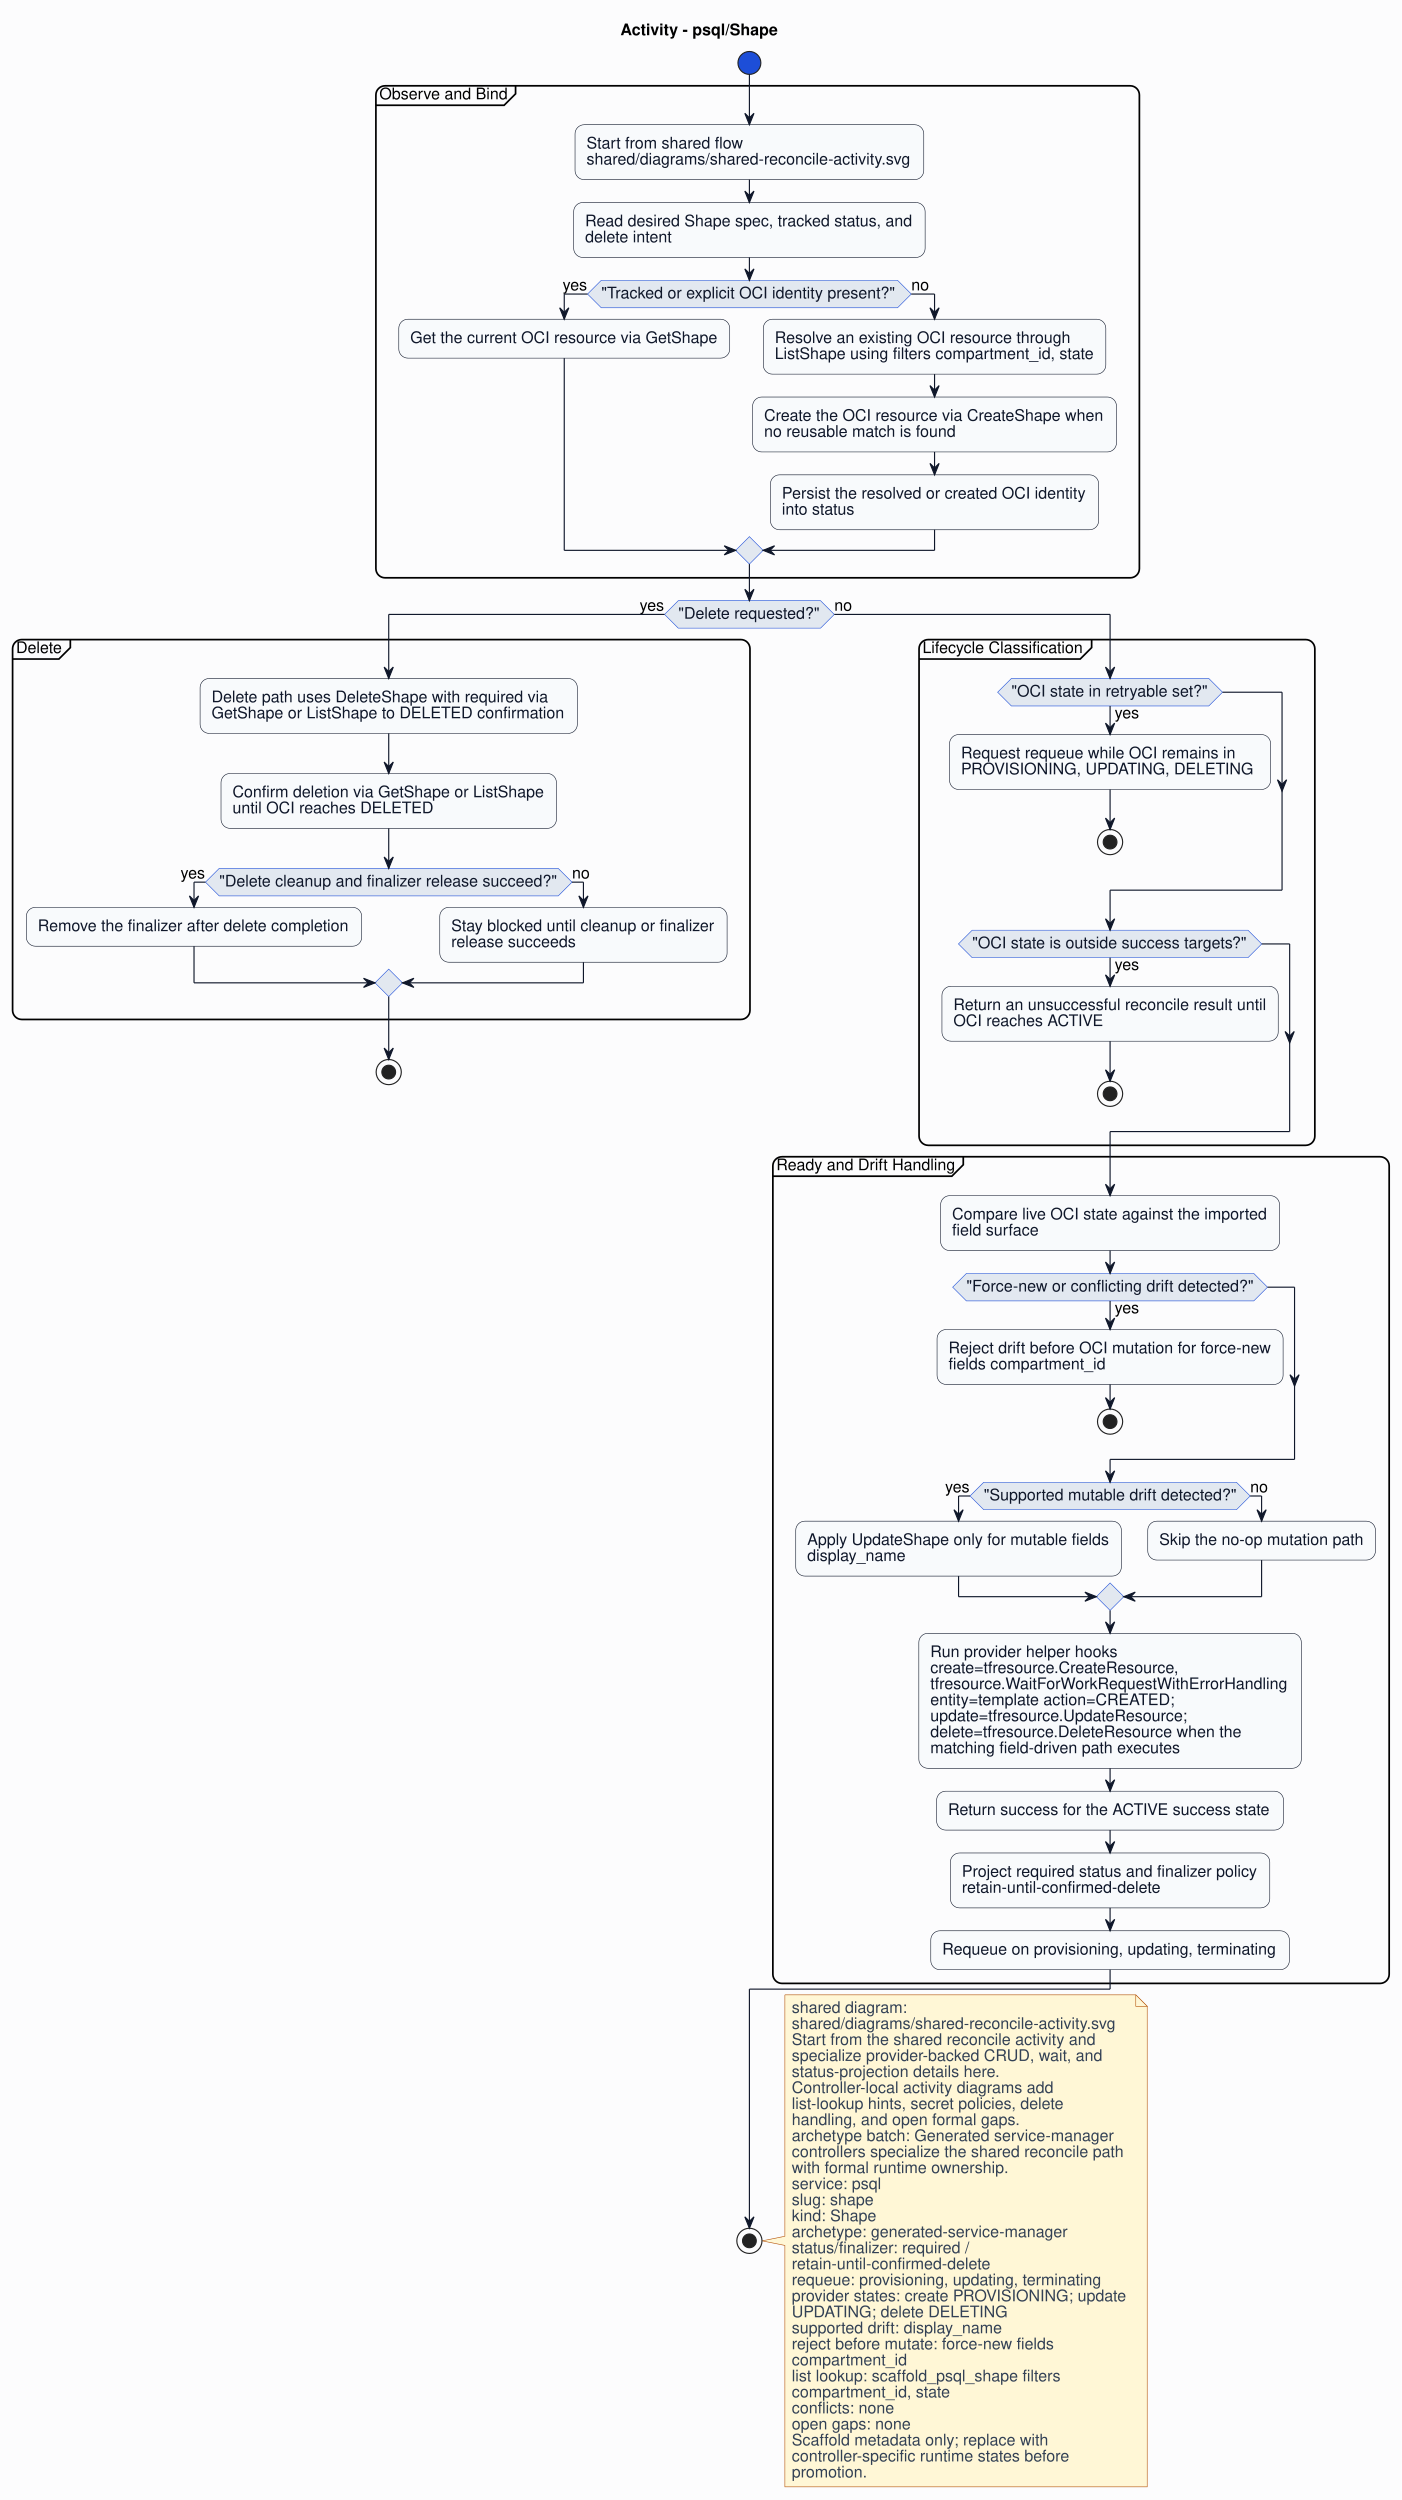
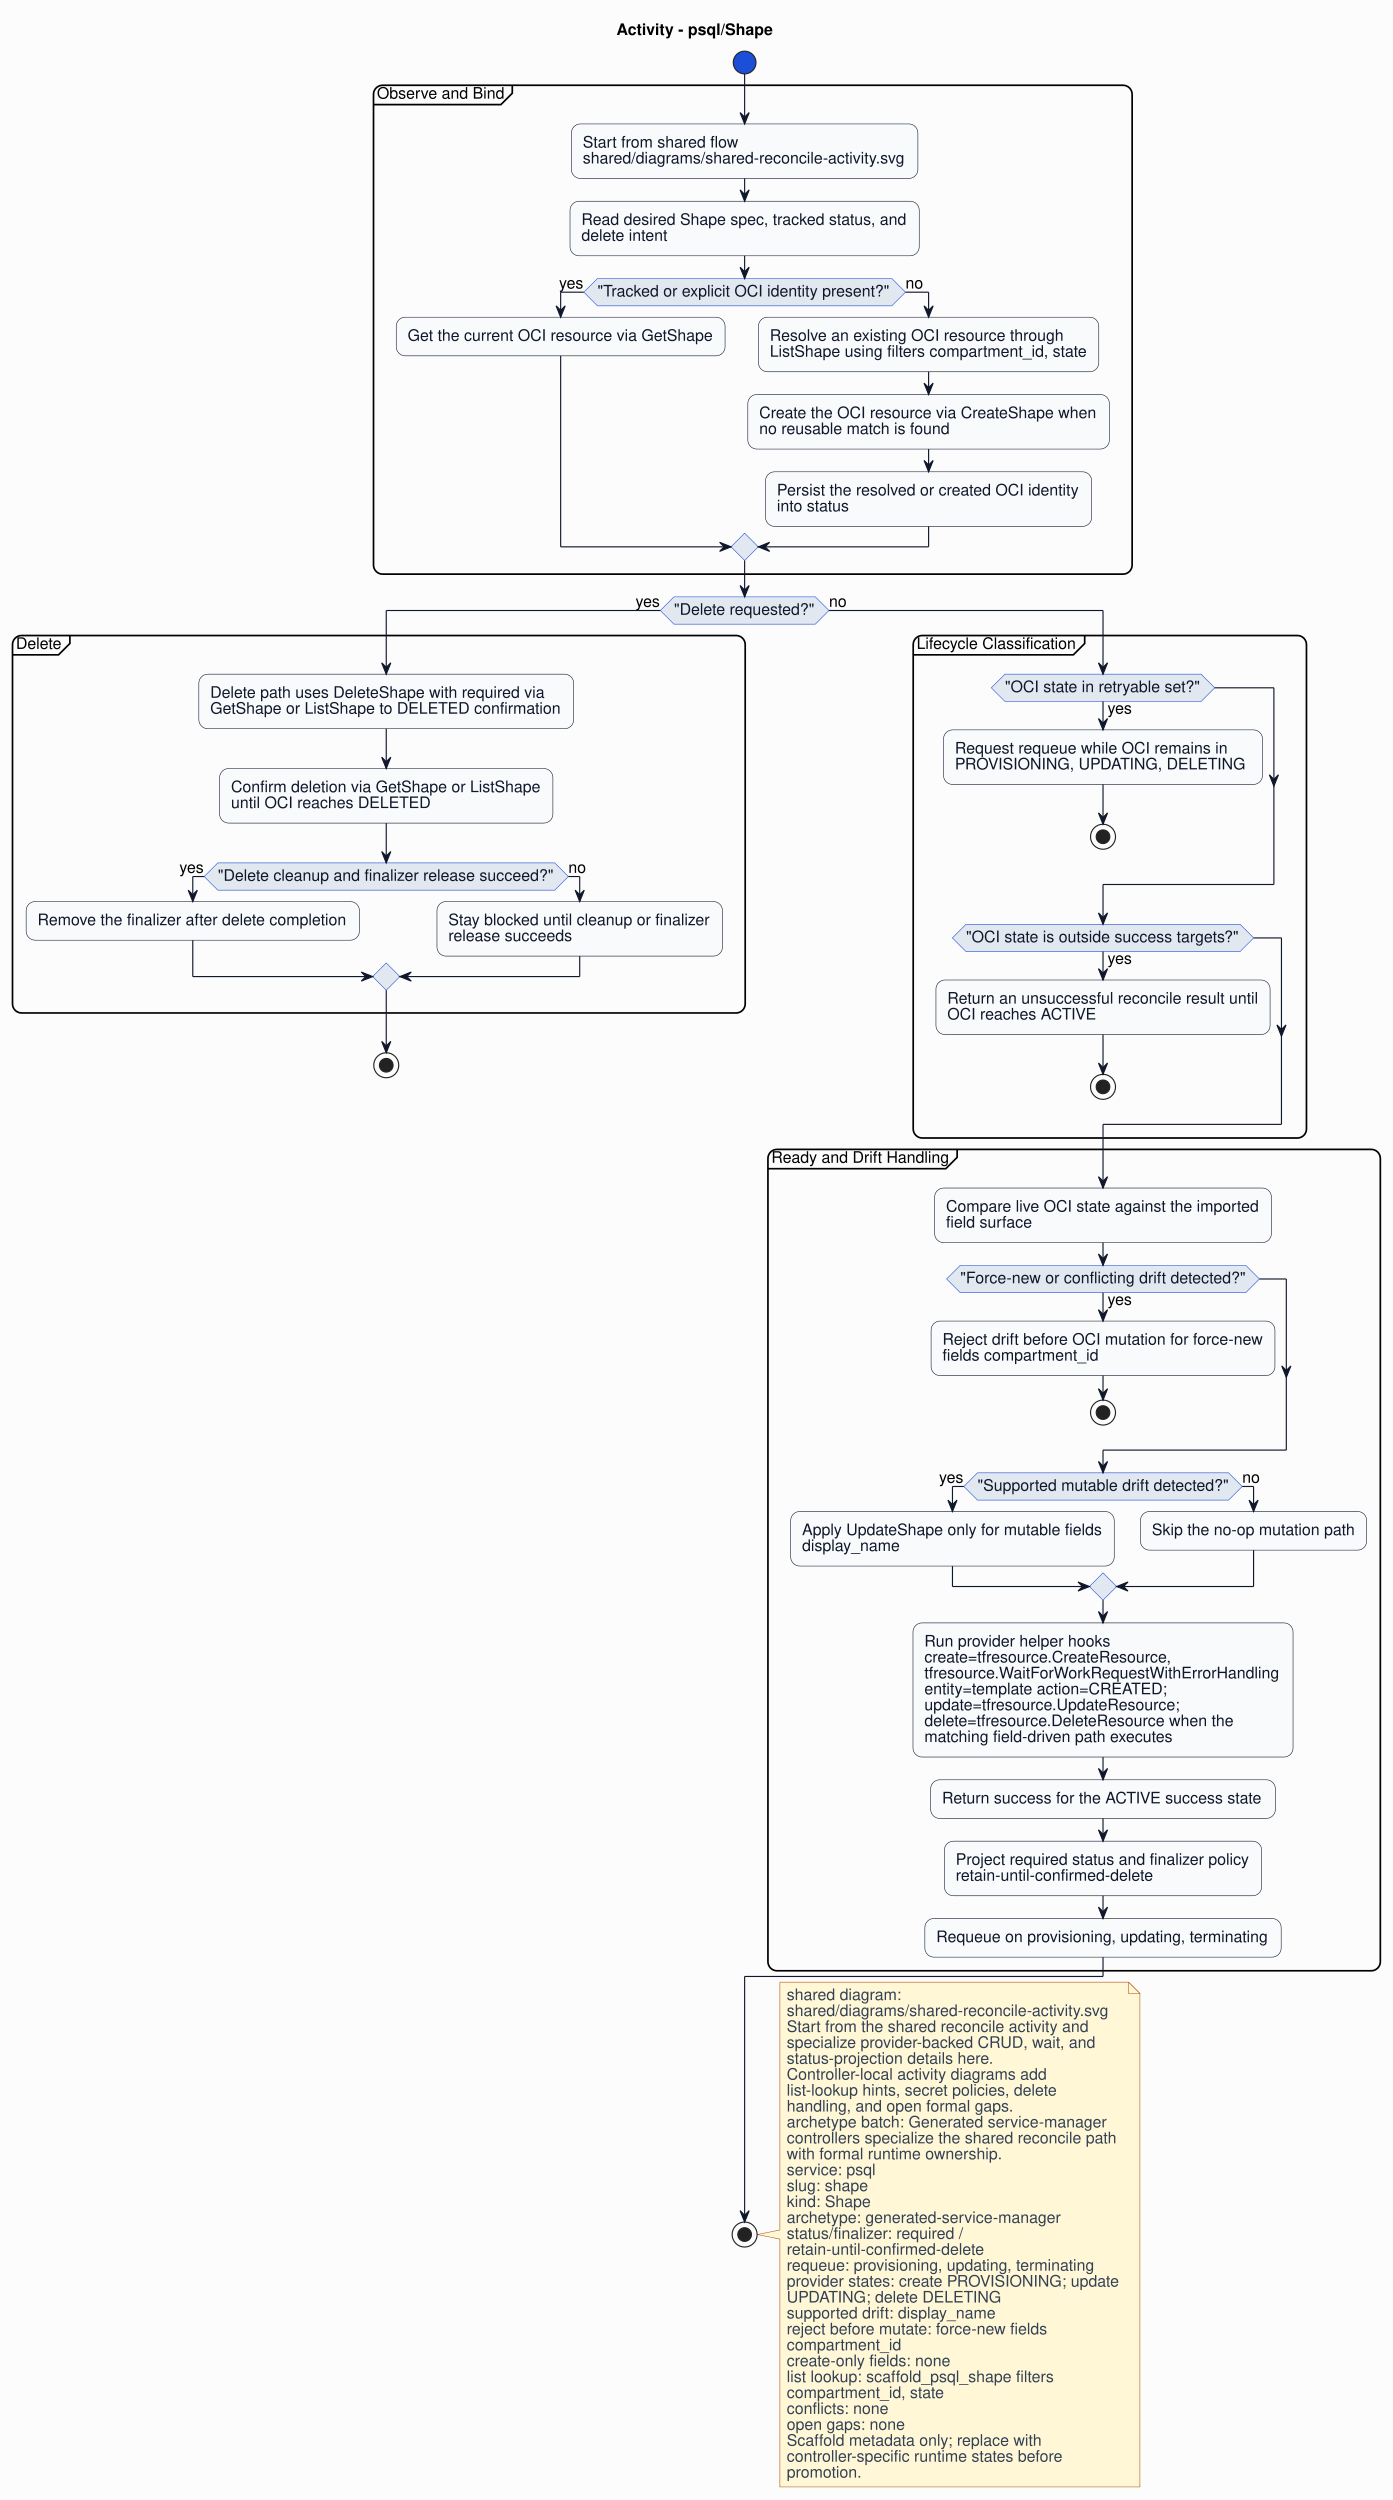
- <svg xmlns="http://www.w3.org/2000/svg" contentStyleType="text/css" data-diagram-type="ACTIVITY" height="2185px" preserveAspectRatio="none" style="width:1225px;height:2185px;background:#FCFCFD;" version="1.1" viewBox="0 0 1225 2185" width="1225px" zoomAndPan="magnify">
+ <svg xmlns="http://www.w3.org/2000/svg" contentStyleType="text/css" data-diagram-type="ACTIVITY" height="2199px" preserveAspectRatio="none" style="width:1225px;height:2199px;background:#FCFCFD;" version="1.1" viewBox="0 0 1225 2199" width="1225px" zoomAndPan="magnify">
  <defs />
  <g>
-     <rect fill="#FCFCFD" height="2185" style="stroke:none;stroke-width:1;" width="1225" x="0" y="0" />
+     <rect fill="#FCFCFD" height="2199" style="stroke:none;stroke-width:1;" width="1225" x="0" y="0" />
    <g class="title" data-source-line="10">
      <text fill="#000000" font-family="Helvetica" font-size="14" font-weight="bold" lengthAdjust="spacing" textLength="137.696" x="542.223" y="30.78">Activity - psql/Shape</text>
    </g>
    <ellipse cx="654.978" cy="55" fill="#1D4ED8" rx="10" ry="10" style="stroke:#222222;stroke-width:1;" />
    <rect fill="none" height="430" rx="8" ry="8" style="stroke:#000000;stroke-width:1.5;" width="667.287" x="328.536" y="75" />
    <path d="M450.604,75 L450.604,82 L440.604,92 L328.536,92" fill="none" style="stroke:#000000;stroke-width:1.5;" />
    <text fill="#000000" font-family="Helvetica" font-size="14" lengthAdjust="spacing" textLength="112.068" x="331.536" y="86.78">Observe and Bind</text>
    <rect fill="#F8FAFC" height="48" rx="8" ry="8" style="stroke:#0F172A;stroke-width:0.5;" width="304.785" x="502.585" y="109" />
    <text fill="#0F172A" font-family="Helvetica" font-size="14" lengthAdjust="spacing" textLength="136.938" x="512.585" y="129.78">Start from shared flow</text>
    <text fill="#0F172A" font-family="Helvetica" font-size="14" lengthAdjust="spacing" textLength="284.785" x="512.585" y="143.78">shared/diagrams/shared-reconcile-activity.svg</text>
    <rect fill="#F8FAFC" height="48" rx="8" ry="8" style="stroke:#0F172A;stroke-width:0.5;" width="307.178" x="501.389" y="177" />
    <text fill="#0F172A" font-family="Helvetica" font-size="14" lengthAdjust="spacing" textLength="287.178" x="511.389" y="197.78">Read desired Shape spec, tracked status, and</text>
    <text fill="#0F172A" font-family="Helvetica" font-size="14" lengthAdjust="spacing" textLength="76.282" x="511.389" y="211.78">delete intent</text>
    <polygon fill="#E2E8F0" points="525.512,245,784.444,245,796.444,257,784.444,269,525.512,269,513.512,257,525.512,245" style="stroke:#1D4ED8;stroke-width:0.5;" />
    <text fill="#0F172A" font-family="Helvetica" font-size="14" lengthAdjust="spacing" textLength="258.932" x="525.512" y="260.78">"Tracked or explicit OCI identity present?"</text>
    <text fill="#000000" font-family="Helvetica" font-size="14" lengthAdjust="spacing" textLength="21.786" x="491.726" y="253.78">yes</text>
    <text fill="#000000" font-family="Helvetica" font-size="14" lengthAdjust="spacing" textLength="15.572" x="796.444" y="253.78">no</text>
    <rect fill="#F8FAFC" height="34" rx="8" ry="8" style="stroke:#0F172A;stroke-width:0.5;" width="289.24" x="348.536" y="279" />
    <text fill="#0F172A" font-family="Helvetica" font-size="14" lengthAdjust="spacing" textLength="269.24" x="358.536" y="299.78">Get the current OCI resource via GetShape</text>
    <rect fill="#F8FAFC" height="48" rx="8" ry="8" style="stroke:#0F172A;stroke-width:0.5;" width="299.364" x="667.118" y="279" />
    <text fill="#0F172A" font-family="Helvetica" font-size="14" lengthAdjust="spacing" textLength="259.909" x="677.118" y="299.78">Resolve an existing OCI resource through</text>
    <text fill="#0F172A" font-family="Helvetica" font-size="14" lengthAdjust="spacing" textLength="279.364" x="677.118" y="313.78">ListShape using filters compartment_id, state</text>
    <rect fill="#F8FAFC" height="48" rx="8" ry="8" style="stroke:#0F172A;stroke-width:0.5;" width="318.047" x="657.776" y="347" />
    <text fill="#0F172A" font-family="Helvetica" font-size="14" lengthAdjust="spacing" textLength="298.047" x="667.776" y="367.78">Create the OCI resource via CreateShape when</text>
    <text fill="#0F172A" font-family="Helvetica" font-size="14" lengthAdjust="spacing" textLength="168.102" x="667.776" y="381.78">no reusable match is found</text>
    <rect fill="#F8FAFC" height="48" rx="8" ry="8" style="stroke:#0F172A;stroke-width:0.5;" width="286.896" x="673.352" y="415" />
    <text fill="#0F172A" font-family="Helvetica" font-size="14" lengthAdjust="spacing" textLength="266.896" x="683.352" y="435.78">Persist the resolved or created OCI identity</text>
    <text fill="#0F172A" font-family="Helvetica" font-size="14" lengthAdjust="spacing" textLength="63.813" x="683.352" y="449.78">into status</text>
    <polygon fill="#E2E8F0" points="654.978,469,666.978,481,654.978,493,642.978,481,654.978,469" style="stroke:#1D4ED8;stroke-width:0.5;" />
    <polygon fill="#E2E8F0" points="592.802,525,717.154,525,729.154,537,717.154,549,592.802,549,580.802,537,592.802,525" style="stroke:#1D4ED8;stroke-width:0.5;" />
    <text fill="#0F172A" font-family="Helvetica" font-size="14" lengthAdjust="spacing" textLength="124.353" x="592.802" y="540.78">"Delete requested?"</text>
    <text fill="#000000" font-family="Helvetica" font-size="14" lengthAdjust="spacing" textLength="21.786" x="559.016" y="533.78">yes</text>
    <text fill="#000000" font-family="Helvetica" font-size="14" lengthAdjust="spacing" textLength="15.572" x="729.154" y="533.78">no</text>
    <rect fill="none" height="332" rx="8" ry="8" style="stroke:#000000;stroke-width:1.5;" width="644.481" x="11" y="559" />
    <path d="M61.469,559 L61.469,566 L51.469,576 L11,576" fill="none" style="stroke:#000000;stroke-width:1.5;" />
    <text fill="#000000" font-family="Helvetica" font-size="14" lengthAdjust="spacing" textLength="40.469" x="14" y="570.78">Delete</text>
    <rect fill="#F8FAFC" height="48" rx="8" ry="8" style="stroke:#0F172A;stroke-width:0.5;" width="329.716" x="174.886" y="593" />
    <text fill="#0F172A" font-family="Helvetica" font-size="14" lengthAdjust="spacing" textLength="295.736" x="184.886" y="613.78">Delete path uses DeleteShape with required via</text>
    <text fill="#0F172A" font-family="Helvetica" font-size="14" lengthAdjust="spacing" textLength="309.716" x="184.886" y="627.78">GetShape or ListShape to DELETED confirmation</text>
    <rect fill="#F8FAFC" height="48" rx="8" ry="8" style="stroke:#0F172A;stroke-width:0.5;" width="293.157" x="193.166" y="676" />
    <text fill="#0F172A" font-family="Helvetica" font-size="14" lengthAdjust="spacing" textLength="273.157" x="203.166" y="696.78">Confirm deletion via GetShape or ListShape</text>
    <text fill="#0F172A" font-family="Helvetica" font-size="14" lengthAdjust="spacing" textLength="176.62" x="203.166" y="710.78">until OCI reaches DELETED</text>
    <polygon fill="#E2E8F0" points="191.572,759,487.916,759,499.916,771,487.916,783,191.572,783,179.572,771,191.572,759" style="stroke:#1D4ED8;stroke-width:0.5;" />
    <text fill="#0F172A" font-family="Helvetica" font-size="14" lengthAdjust="spacing" textLength="296.345" x="191.572" y="774.78">"Delete cleanup and finalizer release succeed?"</text>
    <text fill="#000000" font-family="Helvetica" font-size="14" lengthAdjust="spacing" textLength="21.786" x="157.786" y="767.78">yes</text>
    <text fill="#000000" font-family="Helvetica" font-size="14" lengthAdjust="spacing" textLength="15.572" x="499.916" y="767.78">no</text>
    <rect fill="#F8FAFC" height="34" rx="8" ry="8" style="stroke:#0F172A;stroke-width:0.5;" width="293.144" x="23" y="793" />
    <text fill="#0F172A" font-family="Helvetica" font-size="14" lengthAdjust="spacing" textLength="273.144" x="33" y="813.78">Remove the finalizer after delete completion</text>
    <rect fill="#F8FAFC" height="48" rx="8" ry="8" style="stroke:#0F172A;stroke-width:0.5;" width="251.13" x="384.352" y="793" />
    <text fill="#0F172A" font-family="Helvetica" font-size="14" lengthAdjust="spacing" textLength="231.13" x="394.352" y="813.78">Stay blocked until cleanup or finalizer</text>
    <text fill="#0F172A" font-family="Helvetica" font-size="14" lengthAdjust="spacing" textLength="108.951" x="394.352" y="827.78">release succeeds</text>
    <polygon fill="#E2E8F0" points="339.744,847,351.744,859,339.744,871,327.744,859,339.744,847" style="stroke:#1D4ED8;stroke-width:0.5;" />
    <ellipse cx="339.744" cy="937" fill="none" rx="11" ry="11" style="stroke:#222222;stroke-width:1;" />
    <ellipse cx="339.744" cy="937" fill="#222222" rx="6" ry="6" style="stroke:#222222;stroke-width:1;" />
    <rect fill="none" height="442" rx="8" ry="8" style="stroke:#000000;stroke-width:1.5;" width="345.916" x="803.254" y="559" />
    <path d="M954.088,559 L954.088,566 L944.088,576 L803.254,576" fill="none" style="stroke:#000000;stroke-width:1.5;" />
    <text fill="#000000" font-family="Helvetica" font-size="14" lengthAdjust="spacing" textLength="140.834" x="806.254" y="570.78">Lifecycle Classification</text>
    <rect fill="#F8FAFC" height="48" rx="8" ry="8" style="stroke:#0F172A;stroke-width:0.5;" width="280.593" x="829.915" y="642" />
    <text fill="#0F172A" font-family="Helvetica" font-size="14" lengthAdjust="spacing" textLength="240.454" x="839.915" y="662.78">Request requeue while OCI remains in</text>
    <text fill="#0F172A" font-family="Helvetica" font-size="14" lengthAdjust="spacing" textLength="260.593" x="839.915" y="676.78">PROVISIONING, UPDATING, DELETING</text>
    <ellipse cx="970.212" cy="736" fill="none" rx="11" ry="11" style="stroke:#222222;stroke-width:1;" />
    <ellipse cx="970.212" cy="736" fill="#222222" rx="6" ry="6" style="stroke:#222222;stroke-width:1;" />
    <polygon fill="#E2E8F0" points="883.929,593,1056.495,593,1068.495,605,1056.495,617,883.929,617,871.929,605,883.929,593" style="stroke:#1D4ED8;stroke-width:0.5;" />
    <text fill="#000000" font-family="Helvetica" font-size="14" lengthAdjust="spacing" textLength="21.786" x="974.212" y="627.78">yes</text>
    <text fill="#0F172A" font-family="Helvetica" font-size="14" lengthAdjust="spacing" textLength="172.566" x="883.929" y="608.78">"OCI state in retryable set?"</text>
    <rect fill="#F8FAFC" height="48" rx="8" ry="8" style="stroke:#0F172A;stroke-width:0.5;" width="293.916" x="823.254" y="862" />
    <text fill="#0F172A" font-family="Helvetica" font-size="14" lengthAdjust="spacing" textLength="273.916" x="833.254" y="882.78">Return an unsuccessful reconcile result until</text>
    <text fill="#0F172A" font-family="Helvetica" font-size="14" lengthAdjust="spacing" textLength="133.041" x="833.254" y="896.78">OCI reaches ACTIVE</text>
    <ellipse cx="970.212" cy="956" fill="none" rx="11" ry="11" style="stroke:#222222;stroke-width:1;" />
    <ellipse cx="970.212" cy="956" fill="#222222" rx="6" ry="6" style="stroke:#222222;stroke-width:1;" />
    <polygon fill="#E2E8F0" points="849.691,813,1090.733,813,1102.733,825,1090.733,837,849.691,837,837.691,825,849.691,813" style="stroke:#1D4ED8;stroke-width:0.5;" />
    <text fill="#000000" font-family="Helvetica" font-size="14" lengthAdjust="spacing" textLength="21.786" x="974.212" y="847.78">yes</text>
    <text fill="#0F172A" font-family="Helvetica" font-size="14" lengthAdjust="spacing" textLength="241.042" x="849.691" y="828.78">"OCI state is outside success targets?"</text>
    <rect fill="none" height="722.5" rx="8" ry="8" style="stroke:#000000;stroke-width:1.5;" width="538.661" x="675.481" y="1011" />
    <path d="M841.901,1011 L841.901,1018 L831.901,1028 L675.481,1028" fill="none" style="stroke:#000000;stroke-width:1.5;" />
    <text fill="#000000" font-family="Helvetica" font-size="14" lengthAdjust="spacing" textLength="156.42" x="678.481" y="1022.78">Ready and Drift Handling</text>
    <rect fill="#F8FAFC" height="48" rx="8" ry="8" style="stroke:#0F172A;stroke-width:0.5;" width="296.24" x="822.092" y="1045" />
    <text fill="#0F172A" font-family="Helvetica" font-size="14" lengthAdjust="spacing" textLength="276.24" x="832.092" y="1065.78">Compare live OCI state against the imported</text>
    <text fill="#0F172A" font-family="Helvetica" font-size="14" lengthAdjust="spacing" textLength="75.482" x="832.092" y="1079.78">field surface</text>
    <rect fill="#F8FAFC" height="48" rx="8" ry="8" style="stroke:#0F172A;stroke-width:0.5;" width="302.447" x="818.988" y="1162" />
    <text fill="#0F172A" font-family="Helvetica" font-size="14" lengthAdjust="spacing" textLength="282.447" x="828.988" y="1182.78">Reject drift before OCI mutation for force-new</text>
    <text fill="#0F172A" font-family="Helvetica" font-size="14" lengthAdjust="spacing" textLength="136.951" x="828.988" y="1196.78">fields compartment_id</text>
    <ellipse cx="970.212" cy="1242.5" fill="none" rx="11" ry="11" style="stroke:#222222;stroke-width:1;" />
    <ellipse cx="970.212" cy="1242.5" fill="#222222" rx="6" ry="6" style="stroke:#222222;stroke-width:1;" />
    <polygon fill="#E2E8F0" points="844.629,1113,1095.795,1113,1107.795,1125,1095.795,1137,844.629,1137,832.629,1125,844.629,1113" style="stroke:#1D4ED8;stroke-width:0.5;" />
    <text fill="#000000" font-family="Helvetica" font-size="14" lengthAdjust="spacing" textLength="21.786" x="974.212" y="1147.78">yes</text>
    <text fill="#0F172A" font-family="Helvetica" font-size="14" lengthAdjust="spacing" textLength="251.166" x="844.629" y="1128.78">"Force-new or conflicting drift detected?"</text>
    <polygon fill="#E2E8F0" points="859.784,1295.5,1080.64,1295.5,1092.64,1307.5,1080.64,1319.5,859.784,1319.5,847.784,1307.5,859.784,1295.5" style="stroke:#1D4ED8;stroke-width:0.5;" />
    <text fill="#0F172A" font-family="Helvetica" font-size="14" lengthAdjust="spacing" textLength="220.856" x="859.784" y="1311.28">"Supported mutable drift detected?"</text>
    <text fill="#000000" font-family="Helvetica" font-size="14" lengthAdjust="spacing" textLength="21.786" x="825.998" y="1304.28">yes</text>
    <text fill="#000000" font-family="Helvetica" font-size="14" lengthAdjust="spacing" textLength="15.572" x="1092.64" y="1304.28">no</text>
    <rect fill="#F8FAFC" height="48" rx="8" ry="8" style="stroke:#0F172A;stroke-width:0.5;" width="284.606" x="695.481" y="1329.5" />
    <text fill="#0F172A" font-family="Helvetica" font-size="14" lengthAdjust="spacing" textLength="264.606" x="705.481" y="1350.28">Apply UpdateShape only for mutable fields</text>
    <text fill="#0F172A" font-family="Helvetica" font-size="14" lengthAdjust="spacing" textLength="86.386" x="705.481" y="1364.28">display_name</text>
    <rect fill="#F8FAFC" height="34" rx="8" ry="8" style="stroke:#0F172A;stroke-width:0.5;" width="199.006" x="1003.137" y="1329.5" />
    <text fill="#0F172A" font-family="Helvetica" font-size="14" lengthAdjust="spacing" textLength="179.006" x="1013.137" y="1350.28">Skip the no-op mutation path</text>
    <polygon fill="#E2E8F0" points="970.212,1383.5,982.212,1395.5,970.212,1407.5,958.212,1395.5,970.212,1383.5" style="stroke:#1D4ED8;stroke-width:0.5;" />
    <rect fill="#F8FAFC" height="118" rx="8" ry="8" style="stroke:#0F172A;stroke-width:0.5;" width="334.316" x="803.054" y="1427.5" />
    <text fill="#0F172A" font-family="Helvetica" font-size="14" lengthAdjust="spacing" textLength="164.206" x="813.054" y="1448.28">Run provider helper hooks</text>
    <text fill="#0F172A" font-family="Helvetica" font-size="14" lengthAdjust="spacing" textLength="219.051" x="813.054" y="1462.28">create=tfresource.CreateResource,</text>
    <text fill="#0F172A" font-family="Helvetica" font-size="14" lengthAdjust="spacing" textLength="314.316" x="813.054" y="1476.28">tfresource.WaitForWorkRequestWithErrorHandling</text>
    <text fill="#0F172A" font-family="Helvetica" font-size="14" lengthAdjust="spacing" textLength="215.544" x="813.054" y="1490.28">entity=template action=CREATED;</text>
    <text fill="#0F172A" font-family="Helvetica" font-size="14" lengthAdjust="spacing" textLength="226.085" x="813.054" y="1504.28">update=tfresource.UpdateResource;</text>
    <text fill="#0F172A" font-family="Helvetica" font-size="14" lengthAdjust="spacing" textLength="273.554" x="813.054" y="1518.28">delete=tfresource.DeleteResource when the</text>
    <text fill="#0F172A" font-family="Helvetica" font-size="14" lengthAdjust="spacing" textLength="220.233" x="813.054" y="1532.28">matching field-driven path executes</text>
    <rect fill="#F8FAFC" height="34" rx="8" ry="8" style="stroke:#0F172A;stroke-width:0.5;" width="303.22" x="818.602" y="1565.5" />
    <text fill="#0F172A" font-family="Helvetica" font-size="14" lengthAdjust="spacing" textLength="283.22" x="828.602" y="1586.28">Return success for the ACTIVE success state</text>
    <rect fill="#F8FAFC" height="48" rx="8" ry="8" style="stroke:#0F172A;stroke-width:0.5;" width="279.13" x="830.647" y="1619.5" />
    <text fill="#0F172A" font-family="Helvetica" font-size="14" lengthAdjust="spacing" textLength="259.13" x="840.647" y="1640.28">Project required status and finalizer policy</text>
    <text fill="#0F172A" font-family="Helvetica" font-size="14" lengthAdjust="spacing" textLength="174.303" x="840.647" y="1654.28">retain-until-confirmed-delete</text>
    <rect fill="#F8FAFC" height="34" rx="8" ry="8" style="stroke:#0F172A;stroke-width:0.5;" width="313.419" x="813.502" y="1687.5" />
    <text fill="#0F172A" font-family="Helvetica" font-size="14" lengthAdjust="spacing" textLength="293.419" x="823.502" y="1708.28">Requeue on provisioning, updating, terminating</text>
-     <path d="M685.978,1743.5 L685.978,1954.5 L665.978,1958.5 L685.978,1962.5 L685.978,2173.5 A0,0 0 0 0 685.978,2173.5 L1002.66,2173.5 A0,0 0 0 0 1002.66,2173.5 L1002.66,1753.5 L992.66,1743.5 L685.978,1743.5 A0,0 0 0 0 685.978,1743.5" fill="#FFF7D6" style="stroke:#B45309;stroke-width:0.5;" />
+     <path d="M685.978,1743.5 L685.978,1961.5 L665.978,1965.5 L685.978,1969.5 L685.978,2187.5 A0,0 0 0 0 685.978,2187.5 L1002.66,2187.5 A0,0 0 0 0 1002.66,2187.5 L1002.66,1753.5 L992.66,1743.5 L685.978,1743.5 A0,0 0 0 0 685.978,1743.5" fill="#FFF7D6" style="stroke:#B45309;stroke-width:0.5;" />
    <path d="M992.66,1743.5 L992.66,1753.5 L1002.66,1753.5 L992.66,1743.5" fill="#FFF7D6" style="stroke:#B45309;stroke-width:0.5;" />
    <text fill="#334155" font-family="Helvetica" font-size="14" lengthAdjust="spacing" textLength="101.165" x="691.978" y="1759.28">shared diagram:</text>
    <text fill="#334155" font-family="Helvetica" font-size="14" lengthAdjust="spacing" textLength="284.785" x="691.978" y="1773.28">shared/diagrams/shared-reconcile-activity.svg</text>
    <text fill="#334155" font-family="Helvetica" font-size="14" lengthAdjust="spacing" textLength="265.344" x="691.978" y="1787.28">Start from the shared reconcile activity and</text>
    <text fill="#334155" font-family="Helvetica" font-size="14" lengthAdjust="spacing" textLength="273.896" x="691.978" y="1801.28">specialize provider-backed CRUD, wait, and</text>
    <text fill="#334155" font-family="Helvetica" font-size="14" lengthAdjust="spacing" textLength="182.875" x="691.978" y="1815.28">status-projection details here.</text>
    <text fill="#334155" font-family="Helvetica" font-size="14" lengthAdjust="spacing" textLength="229.537" x="691.978" y="1829.28">Controller-local activity diagrams add</text>
    <text fill="#334155" font-family="Helvetica" font-size="14" lengthAdjust="spacing" textLength="238.895" x="691.978" y="1843.28">list-lookup hints, secret policies, delete</text>
    <text fill="#334155" font-family="Helvetica" font-size="14" lengthAdjust="spacing" textLength="200.033" x="691.978" y="1857.28">handling, and open formal gaps.</text>
    <text fill="#334155" font-family="Helvetica" font-size="14" lengthAdjust="spacing" textLength="281.709" x="691.978" y="1871.28">archetype batch: Generated service-manager</text>
    <text fill="#334155" font-family="Helvetica" font-size="14" lengthAdjust="spacing" textLength="291.047" x="691.978" y="1885.28">controllers specialize the shared reconcile path</text>
    <text fill="#334155" font-family="Helvetica" font-size="14" lengthAdjust="spacing" textLength="189.848" x="691.978" y="1899.28">with formal runtime ownership.</text>
    <text fill="#334155" font-family="Helvetica" font-size="14" lengthAdjust="spacing" textLength="77.807" x="691.978" y="1913.28">service: psql</text>
    <text fill="#334155" font-family="Helvetica" font-size="14" lengthAdjust="spacing" textLength="71.606" x="691.978" y="1927.28">slug: shape</text>
    <text fill="#334155" font-family="Helvetica" font-size="14" lengthAdjust="spacing" textLength="73.944" x="691.978" y="1941.28">kind: Shape</text>
    <text fill="#334155" font-family="Helvetica" font-size="14" lengthAdjust="spacing" textLength="241.24" x="691.978" y="1955.28">archetype: generated-service-manager</text>
    <text fill="#334155" font-family="Helvetica" font-size="14" lengthAdjust="spacing" textLength="156.406" x="691.978" y="1969.28">status/finalizer: required /</text>
    <text fill="#334155" font-family="Helvetica" font-size="14" lengthAdjust="spacing" textLength="174.303" x="691.978" y="1983.28">retain-until-confirmed-delete</text>
    <text fill="#334155" font-family="Helvetica" font-size="14" lengthAdjust="spacing" textLength="272.398" x="691.978" y="1997.28">requeue: provisioning, updating, terminating</text>
    <text fill="#334155" font-family="Helvetica" font-size="14" lengthAdjust="spacing" textLength="295.682" x="691.978" y="2011.28">provider states: create PROVISIONING; update</text>
    <text fill="#334155" font-family="Helvetica" font-size="14" lengthAdjust="spacing" textLength="192.165" x="691.978" y="2025.28">UPDATING; delete DELETING</text>
    <text fill="#334155" font-family="Helvetica" font-size="14" lengthAdjust="spacing" textLength="183.661" x="691.978" y="2039.28">supported drift: display_name</text>
    <text fill="#334155" font-family="Helvetica" font-size="14" lengthAdjust="spacing" textLength="230.33" x="691.978" y="2053.28">reject before mutate: force-new fields</text>
    <text fill="#334155" font-family="Helvetica" font-size="14" lengthAdjust="spacing" textLength="100.379" x="691.978" y="2067.28">compartment_id</text>
-     <text fill="#334155" font-family="Helvetica" font-size="14" lengthAdjust="spacing" textLength="235.019" x="691.978" y="2081.28">list lookup: scaffold_psql_shape filters</text>
-     <text fill="#334155" font-family="Helvetica" font-size="14" lengthAdjust="spacing" textLength="138.51" x="691.978" y="2095.28">compartment_id, state</text>
-     <text fill="#334155" font-family="Helvetica" font-size="14" lengthAdjust="spacing" textLength="89.496" x="691.978" y="2109.28">conflicts: none</text>
-     <text fill="#334155" font-family="Helvetica" font-size="14" lengthAdjust="spacing" textLength="104.316" x="691.978" y="2123.28">open gaps: none</text>
-     <text fill="#334155" font-family="Helvetica" font-size="14" lengthAdjust="spacing" textLength="224.902" x="691.978" y="2137.28">Scaffold metadata only; replace with</text>
-     <text fill="#334155" font-family="Helvetica" font-size="14" lengthAdjust="spacing" textLength="244.323" x="691.978" y="2151.28">controller-specific runtime states before</text>
-     <text fill="#334155" font-family="Helvetica" font-size="14" lengthAdjust="spacing" textLength="66.144" x="691.978" y="2165.28">promotion.</text>
-     <ellipse cx="654.978" cy="1958.5" fill="none" rx="11" ry="11" style="stroke:#222222;stroke-width:1;" />
-     <ellipse cx="654.978" cy="1958.5" fill="#222222" rx="6" ry="6" style="stroke:#222222;stroke-width:1;" />
+     <text fill="#334155" font-family="Helvetica" font-size="14" lengthAdjust="spacing" textLength="144.751" x="691.978" y="2081.28">create-only fields: none</text>
+     <text fill="#334155" font-family="Helvetica" font-size="14" lengthAdjust="spacing" textLength="235.019" x="691.978" y="2095.28">list lookup: scaffold_psql_shape filters</text>
+     <text fill="#334155" font-family="Helvetica" font-size="14" lengthAdjust="spacing" textLength="138.51" x="691.978" y="2109.28">compartment_id, state</text>
+     <text fill="#334155" font-family="Helvetica" font-size="14" lengthAdjust="spacing" textLength="89.496" x="691.978" y="2123.28">conflicts: none</text>
+     <text fill="#334155" font-family="Helvetica" font-size="14" lengthAdjust="spacing" textLength="104.316" x="691.978" y="2137.28">open gaps: none</text>
+     <text fill="#334155" font-family="Helvetica" font-size="14" lengthAdjust="spacing" textLength="224.902" x="691.978" y="2151.28">Scaffold metadata only; replace with</text>
+     <text fill="#334155" font-family="Helvetica" font-size="14" lengthAdjust="spacing" textLength="244.323" x="691.978" y="2165.28">controller-specific runtime states before</text>
+     <text fill="#334155" font-family="Helvetica" font-size="14" lengthAdjust="spacing" textLength="66.144" x="691.978" y="2179.28">promotion.</text>
+     <ellipse cx="654.978" cy="1965.5" fill="none" rx="11" ry="11" style="stroke:#222222;stroke-width:1;" />
+     <ellipse cx="654.978" cy="1965.5" fill="#222222" rx="6" ry="6" style="stroke:#222222;stroke-width:1;" />
    <line style="stroke:#0F172A;stroke-width:1;" x1="654.978" x2="654.978" y1="157" y2="177" />
    <polygon fill="#0F172A" points="650.978,167,654.978,177,658.978,167,654.978,171" style="stroke:#0F172A;stroke-width:1;" />
    <line style="stroke:#0F172A;stroke-width:1;" x1="816.8" x2="816.8" y1="327" y2="347" />
    <polygon fill="#0F172A" points="812.8,337,816.8,347,820.8,337,816.8,341" style="stroke:#0F172A;stroke-width:1;" />
    <line style="stroke:#0F172A;stroke-width:1;" x1="816.8" x2="816.8" y1="395" y2="415" />
    <polygon fill="#0F172A" points="812.8,405,816.8,415,820.8,405,816.8,409" style="stroke:#0F172A;stroke-width:1;" />
    <line style="stroke:#0F172A;stroke-width:1;" x1="513.512" x2="493.156" y1="257" y2="257" />
    <line style="stroke:#0F172A;stroke-width:1;" x1="493.156" x2="493.156" y1="257" y2="279" />
    <polygon fill="#0F172A" points="489.156,269,493.156,279,497.156,269,493.156,273" style="stroke:#0F172A;stroke-width:1;" />
    <line style="stroke:#0F172A;stroke-width:1;" x1="796.444" x2="816.8" y1="257" y2="257" />
    <line style="stroke:#0F172A;stroke-width:1;" x1="816.8" x2="816.8" y1="257" y2="279" />
    <polygon fill="#0F172A" points="812.8,269,816.8,279,820.8,269,816.8,273" style="stroke:#0F172A;stroke-width:1;" />
    <line style="stroke:#0F172A;stroke-width:1;" x1="493.156" x2="493.156" y1="313" y2="481" />
    <line style="stroke:#0F172A;stroke-width:1;" x1="493.156" x2="642.978" y1="481" y2="481" />
    <polygon fill="#0F172A" points="632.978,477,642.978,481,632.978,485,636.978,481" style="stroke:#0F172A;stroke-width:1;" />
    <line style="stroke:#0F172A;stroke-width:1;" x1="816.8" x2="816.8" y1="463" y2="481" />
    <line style="stroke:#0F172A;stroke-width:1;" x1="816.8" x2="666.978" y1="481" y2="481" />
    <polygon fill="#0F172A" points="676.978,477,666.978,481,676.978,485,672.978,481" style="stroke:#0F172A;stroke-width:1;" />
    <line style="stroke:#0F172A;stroke-width:1;" x1="654.978" x2="654.978" y1="225" y2="245" />
    <polygon fill="#0F172A" points="650.978,235,654.978,245,658.978,235,654.978,239" style="stroke:#0F172A;stroke-width:1;" />
    <line style="stroke:#0F172A;stroke-width:1;" x1="654.978" x2="654.978" y1="65" y2="109" />
    <polygon fill="#0F172A" points="650.978,99,654.978,109,658.978,99,654.978,103" style="stroke:#0F172A;stroke-width:1;" />
    <line style="stroke:#0F172A;stroke-width:1;" x1="339.744" x2="339.744" y1="641" y2="676" />
    <polygon fill="#0F172A" points="335.744,666,339.744,676,343.744,666,339.744,670" style="stroke:#0F172A;stroke-width:1;" />
    <line style="stroke:#0F172A;stroke-width:1;" x1="179.572" x2="169.572" y1="771" y2="771" />
    <line style="stroke:#0F172A;stroke-width:1;" x1="169.572" x2="169.572" y1="771" y2="793" />
    <polygon fill="#0F172A" points="165.572,783,169.572,793,173.572,783,169.572,787" style="stroke:#0F172A;stroke-width:1;" />
    <line style="stroke:#0F172A;stroke-width:1;" x1="499.916" x2="509.916" y1="771" y2="771" />
    <line style="stroke:#0F172A;stroke-width:1;" x1="509.916" x2="509.916" y1="771" y2="793" />
    <polygon fill="#0F172A" points="505.916,783,509.916,793,513.917,783,509.916,787" style="stroke:#0F172A;stroke-width:1;" />
    <line style="stroke:#0F172A;stroke-width:1;" x1="169.572" x2="169.572" y1="827" y2="859" />
    <line style="stroke:#0F172A;stroke-width:1;" x1="169.572" x2="327.744" y1="859" y2="859" />
    <polygon fill="#0F172A" points="317.744,855,327.744,859,317.744,863,321.744,859" style="stroke:#0F172A;stroke-width:1;" />
    <line style="stroke:#0F172A;stroke-width:1;" x1="509.916" x2="509.916" y1="841" y2="859" />
    <line style="stroke:#0F172A;stroke-width:1;" x1="509.916" x2="351.744" y1="859" y2="859" />
    <polygon fill="#0F172A" points="361.744,855,351.744,859,361.744,863,357.744,859" style="stroke:#0F172A;stroke-width:1;" />
    <line style="stroke:#0F172A;stroke-width:1;" x1="339.744" x2="339.744" y1="724" y2="759" />
    <polygon fill="#0F172A" points="335.744,749,339.744,759,343.744,749,339.744,753" style="stroke:#0F172A;stroke-width:1;" />
    <line style="stroke:#0F172A;stroke-width:1;" x1="339.744" x2="339.744" y1="871" y2="926" />
    <polygon fill="#0F172A" points="335.744,916,339.744,926,343.744,916,339.744,920" style="stroke:#0F172A;stroke-width:1;" />
    <line style="stroke:#0F172A;stroke-width:1;" x1="970.212" x2="970.212" y1="690" y2="725" />
    <polygon fill="#0F172A" points="966.212,715,970.212,725,974.212,715,970.212,719" style="stroke:#0F172A;stroke-width:1;" />
    <line style="stroke:#0F172A;stroke-width:1;" x1="970.212" x2="970.212" y1="617" y2="642" />
    <polygon fill="#0F172A" points="966.212,632,970.212,642,974.212,632,970.212,636" style="stroke:#0F172A;stroke-width:1;" />
    <line style="stroke:#0F172A;stroke-width:1;" x1="1068.495" x2="1120.508" y1="605" y2="605" />
    <polygon fill="#0F172A" points="1116.508,681.5,1120.508,691.5,1124.508,681.5,1120.508,685.5" style="stroke:#0F172A;stroke-width:1;" />
    <line style="stroke:#0F172A;stroke-width:1;" x1="1120.508" x2="1120.508" y1="605" y2="778" />
    <line style="stroke:#0F172A;stroke-width:1;" x1="1120.508" x2="970.212" y1="778" y2="778" />
    <line style="stroke:#0F172A;stroke-width:1;" x1="970.212" x2="970.212" y1="778" y2="813" />
    <polygon fill="#0F172A" points="966.212,803,970.212,813,974.212,803,970.212,807" style="stroke:#0F172A;stroke-width:1;" />
    <line style="stroke:#0F172A;stroke-width:1;" x1="970.212" x2="970.212" y1="910" y2="945" />
    <polygon fill="#0F172A" points="966.212,935,970.212,945,974.212,935,970.212,939" style="stroke:#0F172A;stroke-width:1;" />
    <line style="stroke:#0F172A;stroke-width:1;" x1="970.212" x2="970.212" y1="837" y2="862" />
    <polygon fill="#0F172A" points="966.212,852,970.212,862,974.212,852,970.212,856" style="stroke:#0F172A;stroke-width:1;" />
    <line style="stroke:#0F172A;stroke-width:1;" x1="1102.733" x2="1127.17" y1="825" y2="825" />
    <polygon fill="#0F172A" points="1123.17,901.5,1127.17,911.5,1131.17,901.5,1127.17,905.5" style="stroke:#0F172A;stroke-width:1;" />
    <line style="stroke:#0F172A;stroke-width:1;" x1="1127.17" x2="1127.17" y1="825" y2="989" />
    <line style="stroke:#0F172A;stroke-width:1;" x1="1127.17" x2="970.212" y1="989" y2="989" />
    <line style="stroke:#0F172A;stroke-width:1;" x1="970.212" x2="970.212" y1="989" y2="1045" />
    <polygon fill="#0F172A" points="966.212,1035,970.212,1045,974.212,1035,970.212,1039" style="stroke:#0F172A;stroke-width:1;" />
    <line style="stroke:#0F172A;stroke-width:1;" x1="970.212" x2="970.212" y1="1210" y2="1231.5" />
    <polygon fill="#0F172A" points="966.212,1221.5,970.212,1231.5,974.212,1221.5,970.212,1225.5" style="stroke:#0F172A;stroke-width:1;" />
    <line style="stroke:#0F172A;stroke-width:1;" x1="970.212" x2="970.212" y1="1137" y2="1162" />
    <polygon fill="#0F172A" points="966.212,1152,970.212,1162,974.212,1152,970.212,1156" style="stroke:#0F172A;stroke-width:1;" />
    <line style="stroke:#0F172A;stroke-width:1;" x1="1107.795" x2="1131.436" y1="1125" y2="1125" />
    <polygon fill="#0F172A" points="1127.436,1201.5,1131.436,1211.5,1135.436,1201.5,1131.436,1205.5" style="stroke:#0F172A;stroke-width:1;" />
    <line style="stroke:#0F172A;stroke-width:1;" x1="1131.436" x2="1131.436" y1="1125" y2="1275.5" />
    <line style="stroke:#0F172A;stroke-width:1;" x1="1131.436" x2="970.212" y1="1275.5" y2="1275.5" />
    <line style="stroke:#0F172A;stroke-width:1;" x1="970.212" x2="970.212" y1="1275.5" y2="1295.5" />
    <polygon fill="#0F172A" points="966.212,1285.5,970.212,1295.5,974.212,1285.5,970.212,1289.5" style="stroke:#0F172A;stroke-width:1;" />
    <line style="stroke:#0F172A;stroke-width:1;" x1="970.212" x2="970.212" y1="1093" y2="1113" />
    <polygon fill="#0F172A" points="966.212,1103,970.212,1113,974.212,1103,970.212,1107" style="stroke:#0F172A;stroke-width:1;" />
    <line style="stroke:#0F172A;stroke-width:1;" x1="847.784" x2="837.784" y1="1307.5" y2="1307.5" />
    <line style="stroke:#0F172A;stroke-width:1;" x1="837.784" x2="837.784" y1="1307.5" y2="1329.5" />
    <polygon fill="#0F172A" points="833.784,1319.5,837.784,1329.5,841.784,1319.5,837.784,1323.5" style="stroke:#0F172A;stroke-width:1;" />
    <line style="stroke:#0F172A;stroke-width:1;" x1="1092.64" x2="1102.64" y1="1307.5" y2="1307.5" />
    <line style="stroke:#0F172A;stroke-width:1;" x1="1102.64" x2="1102.64" y1="1307.5" y2="1329.5" />
    <polygon fill="#0F172A" points="1098.64,1319.5,1102.64,1329.5,1106.64,1319.5,1102.64,1323.5" style="stroke:#0F172A;stroke-width:1;" />
    <line style="stroke:#0F172A;stroke-width:1;" x1="837.784" x2="837.784" y1="1377.5" y2="1395.5" />
    <line style="stroke:#0F172A;stroke-width:1;" x1="837.784" x2="958.212" y1="1395.5" y2="1395.5" />
    <polygon fill="#0F172A" points="948.212,1391.5,958.212,1395.5,948.212,1399.5,952.212,1395.5" style="stroke:#0F172A;stroke-width:1;" />
    <line style="stroke:#0F172A;stroke-width:1;" x1="1102.64" x2="1102.64" y1="1363.5" y2="1395.5" />
    <line style="stroke:#0F172A;stroke-width:1;" x1="1102.64" x2="982.212" y1="1395.5" y2="1395.5" />
    <polygon fill="#0F172A" points="992.212,1391.5,982.212,1395.5,992.212,1399.5,988.212,1395.5" style="stroke:#0F172A;stroke-width:1;" />
    <line style="stroke:#0F172A;stroke-width:1;" x1="970.212" x2="970.212" y1="1407.5" y2="1427.5" />
    <polygon fill="#0F172A" points="966.212,1417.5,970.212,1427.5,974.212,1417.5,970.212,1421.5" style="stroke:#0F172A;stroke-width:1;" />
    <line style="stroke:#0F172A;stroke-width:1;" x1="970.212" x2="970.212" y1="1545.5" y2="1565.5" />
    <polygon fill="#0F172A" points="966.212,1555.5,970.212,1565.5,974.212,1555.5,970.212,1559.5" style="stroke:#0F172A;stroke-width:1;" />
    <line style="stroke:#0F172A;stroke-width:1;" x1="970.212" x2="970.212" y1="1599.5" y2="1619.5" />
    <polygon fill="#0F172A" points="966.212,1609.5,970.212,1619.5,974.212,1609.5,970.212,1613.5" style="stroke:#0F172A;stroke-width:1;" />
    <line style="stroke:#0F172A;stroke-width:1;" x1="970.212" x2="970.212" y1="1667.5" y2="1687.5" />
    <polygon fill="#0F172A" points="966.212,1677.5,970.212,1687.5,974.212,1677.5,970.212,1681.5" style="stroke:#0F172A;stroke-width:1;" />
    <line style="stroke:#0F172A;stroke-width:1;" x1="580.802" x2="339.744" y1="537" y2="537" />
    <line style="stroke:#0F172A;stroke-width:1;" x1="339.744" x2="339.744" y1="537" y2="593" />
    <polygon fill="#0F172A" points="335.744,583,339.744,593,343.744,583,339.744,587" style="stroke:#0F172A;stroke-width:1;" />
    <line style="stroke:#0F172A;stroke-width:1;" x1="729.154" x2="970.212" y1="537" y2="537" />
    <line style="stroke:#0F172A;stroke-width:1;" x1="970.212" x2="970.212" y1="537" y2="593" />
    <polygon fill="#0F172A" points="966.212,583,970.212,593,974.212,583,970.212,587" style="stroke:#0F172A;stroke-width:1;" />
    <line style="stroke:#0F172A;stroke-width:1;" x1="970.212" x2="970.212" y1="1721.5" y2="1738.5" />
    <line style="stroke:#0F172A;stroke-width:1;" x1="970.212" x2="654.978" y1="1738.5" y2="1738.5" />
-     <line style="stroke:#0F172A;stroke-width:1;" x1="654.978" x2="654.978" y1="1738.5" y2="1947.5" />
-     <polygon fill="#0F172A" points="650.978,1937.5,654.978,1947.5,658.978,1937.5,654.978,1941.5" style="stroke:#0F172A;stroke-width:1;" />
+     <line style="stroke:#0F172A;stroke-width:1;" x1="654.978" x2="654.978" y1="1738.5" y2="1954.5" />
+     <polygon fill="#0F172A" points="650.978,1944.5,654.978,1954.5,658.978,1944.5,654.978,1948.5" style="stroke:#0F172A;stroke-width:1;" />
    <line style="stroke:#0F172A;stroke-width:1;" x1="654.978" x2="654.978" y1="493" y2="525" />
    <polygon fill="#0F172A" points="650.978,515,654.978,525,658.978,515,654.978,519" style="stroke:#0F172A;stroke-width:1;" />
  </g>
</svg>
